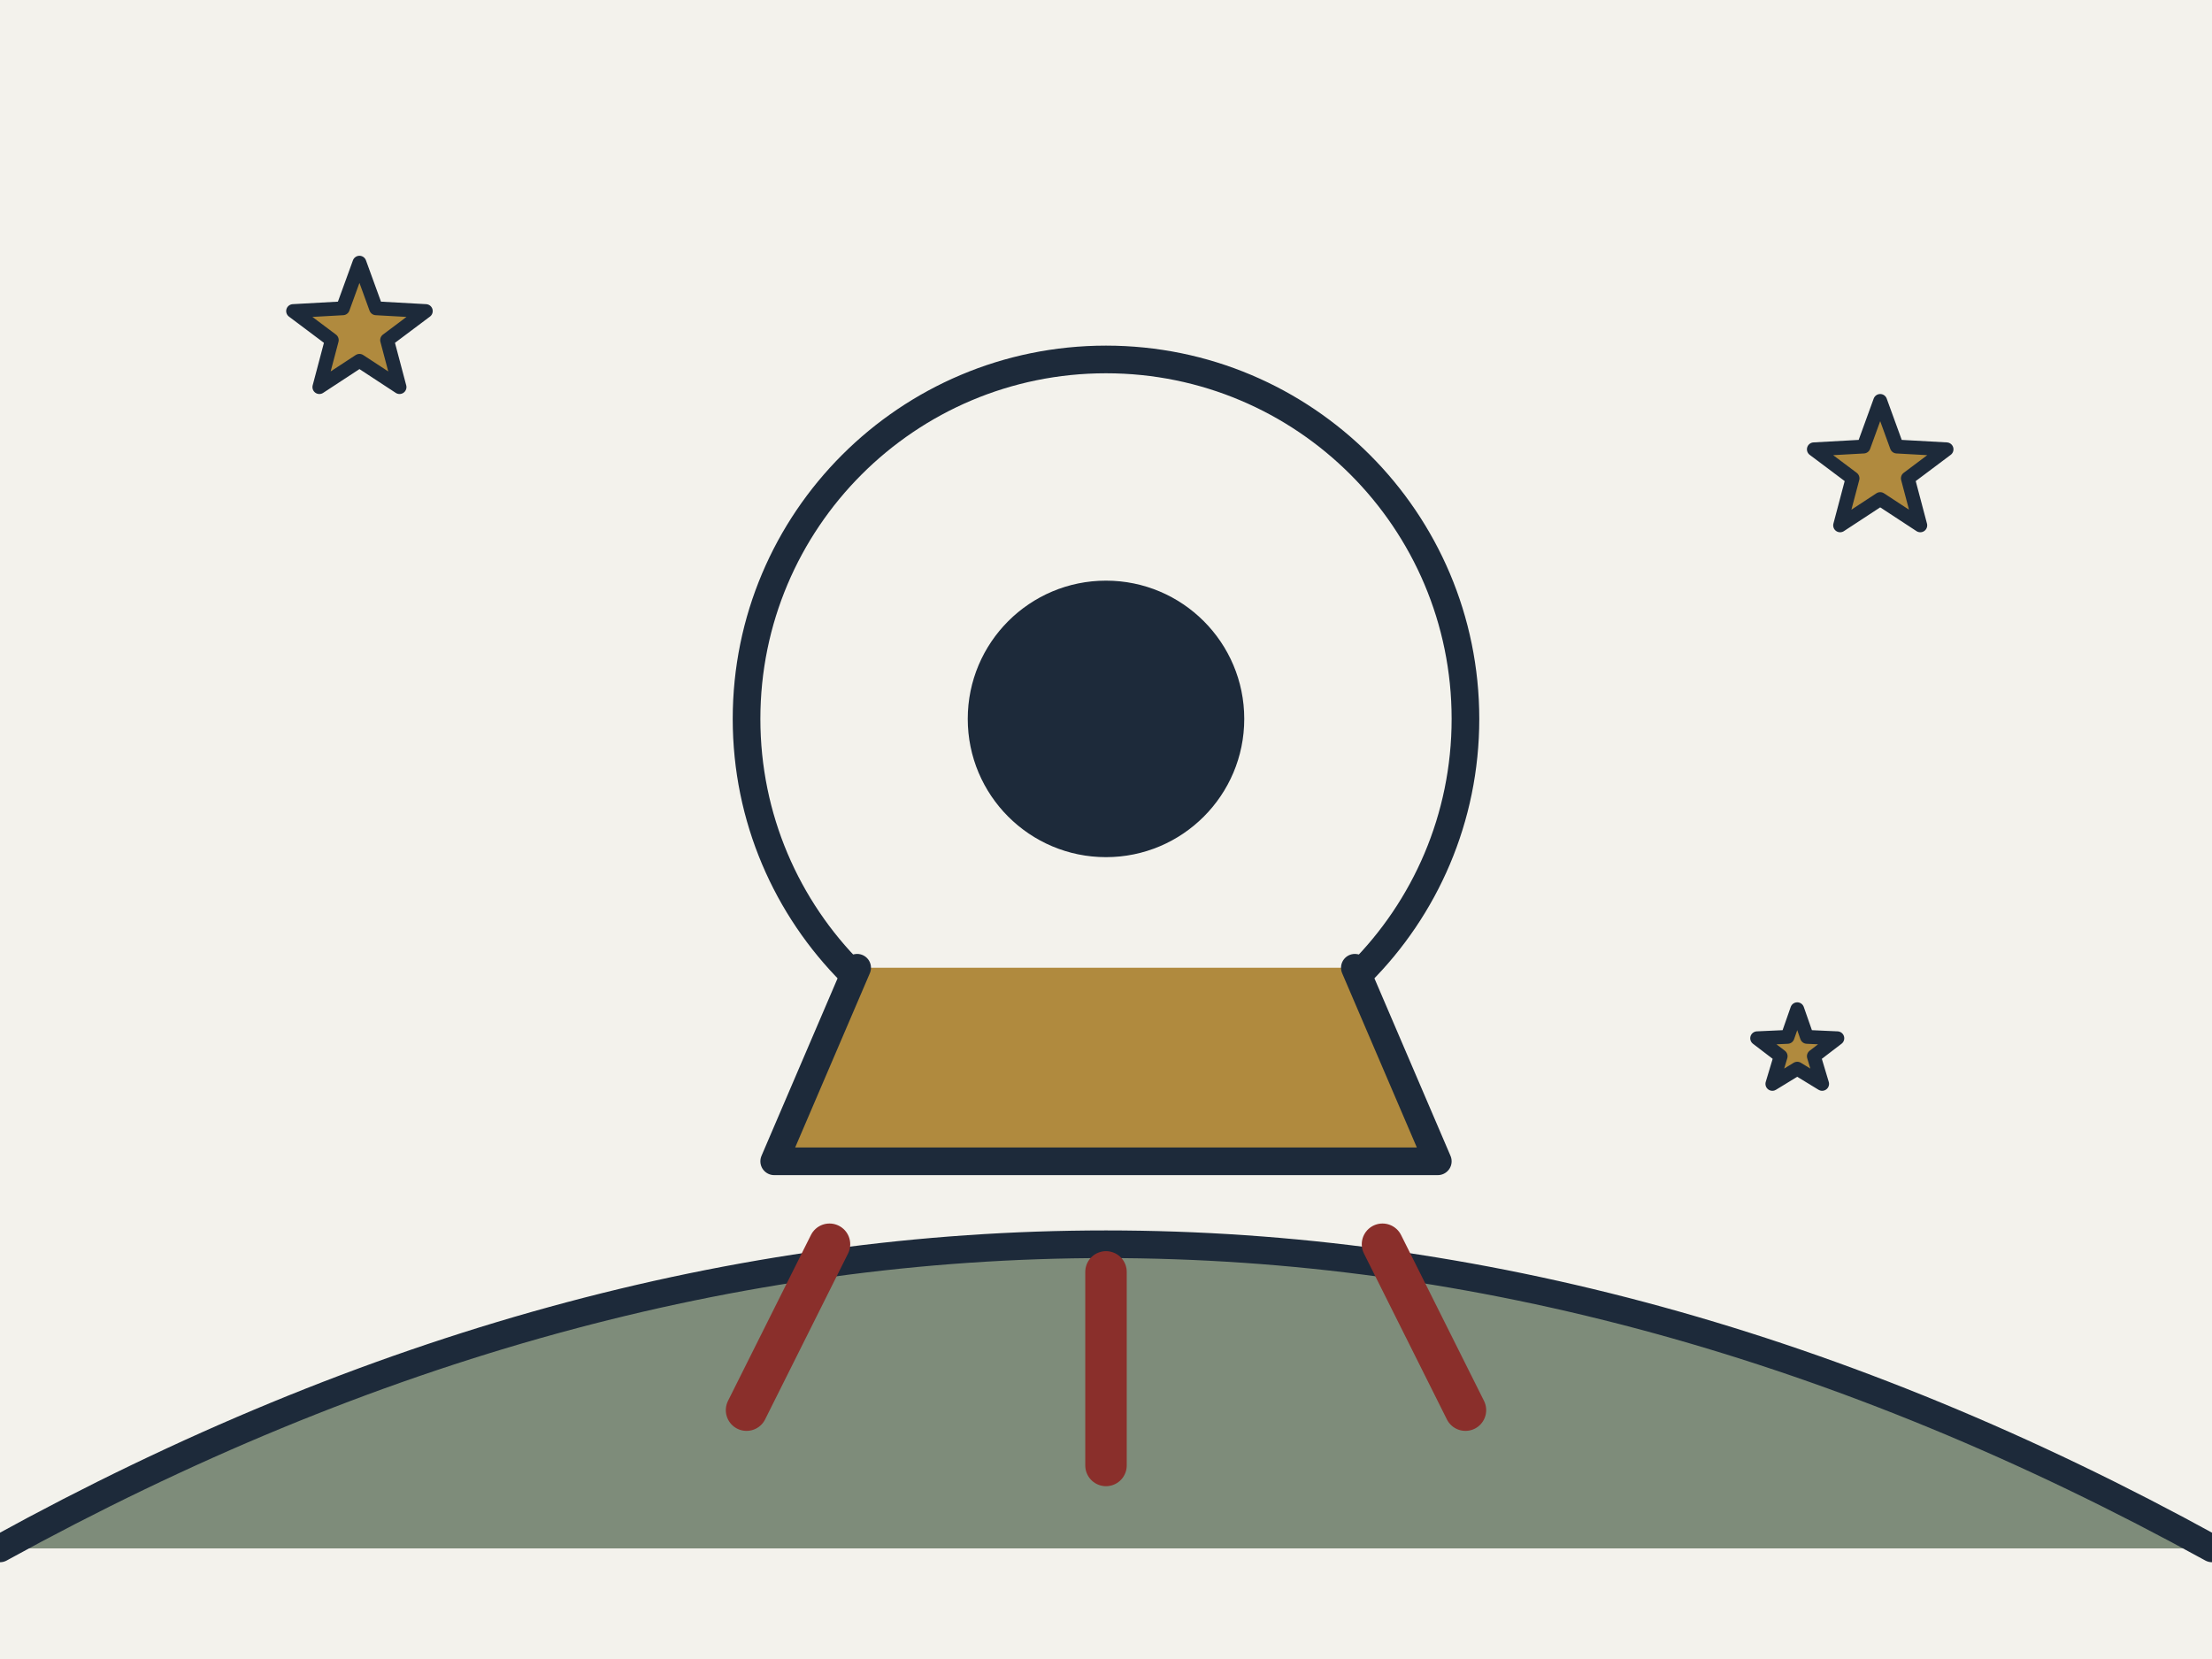
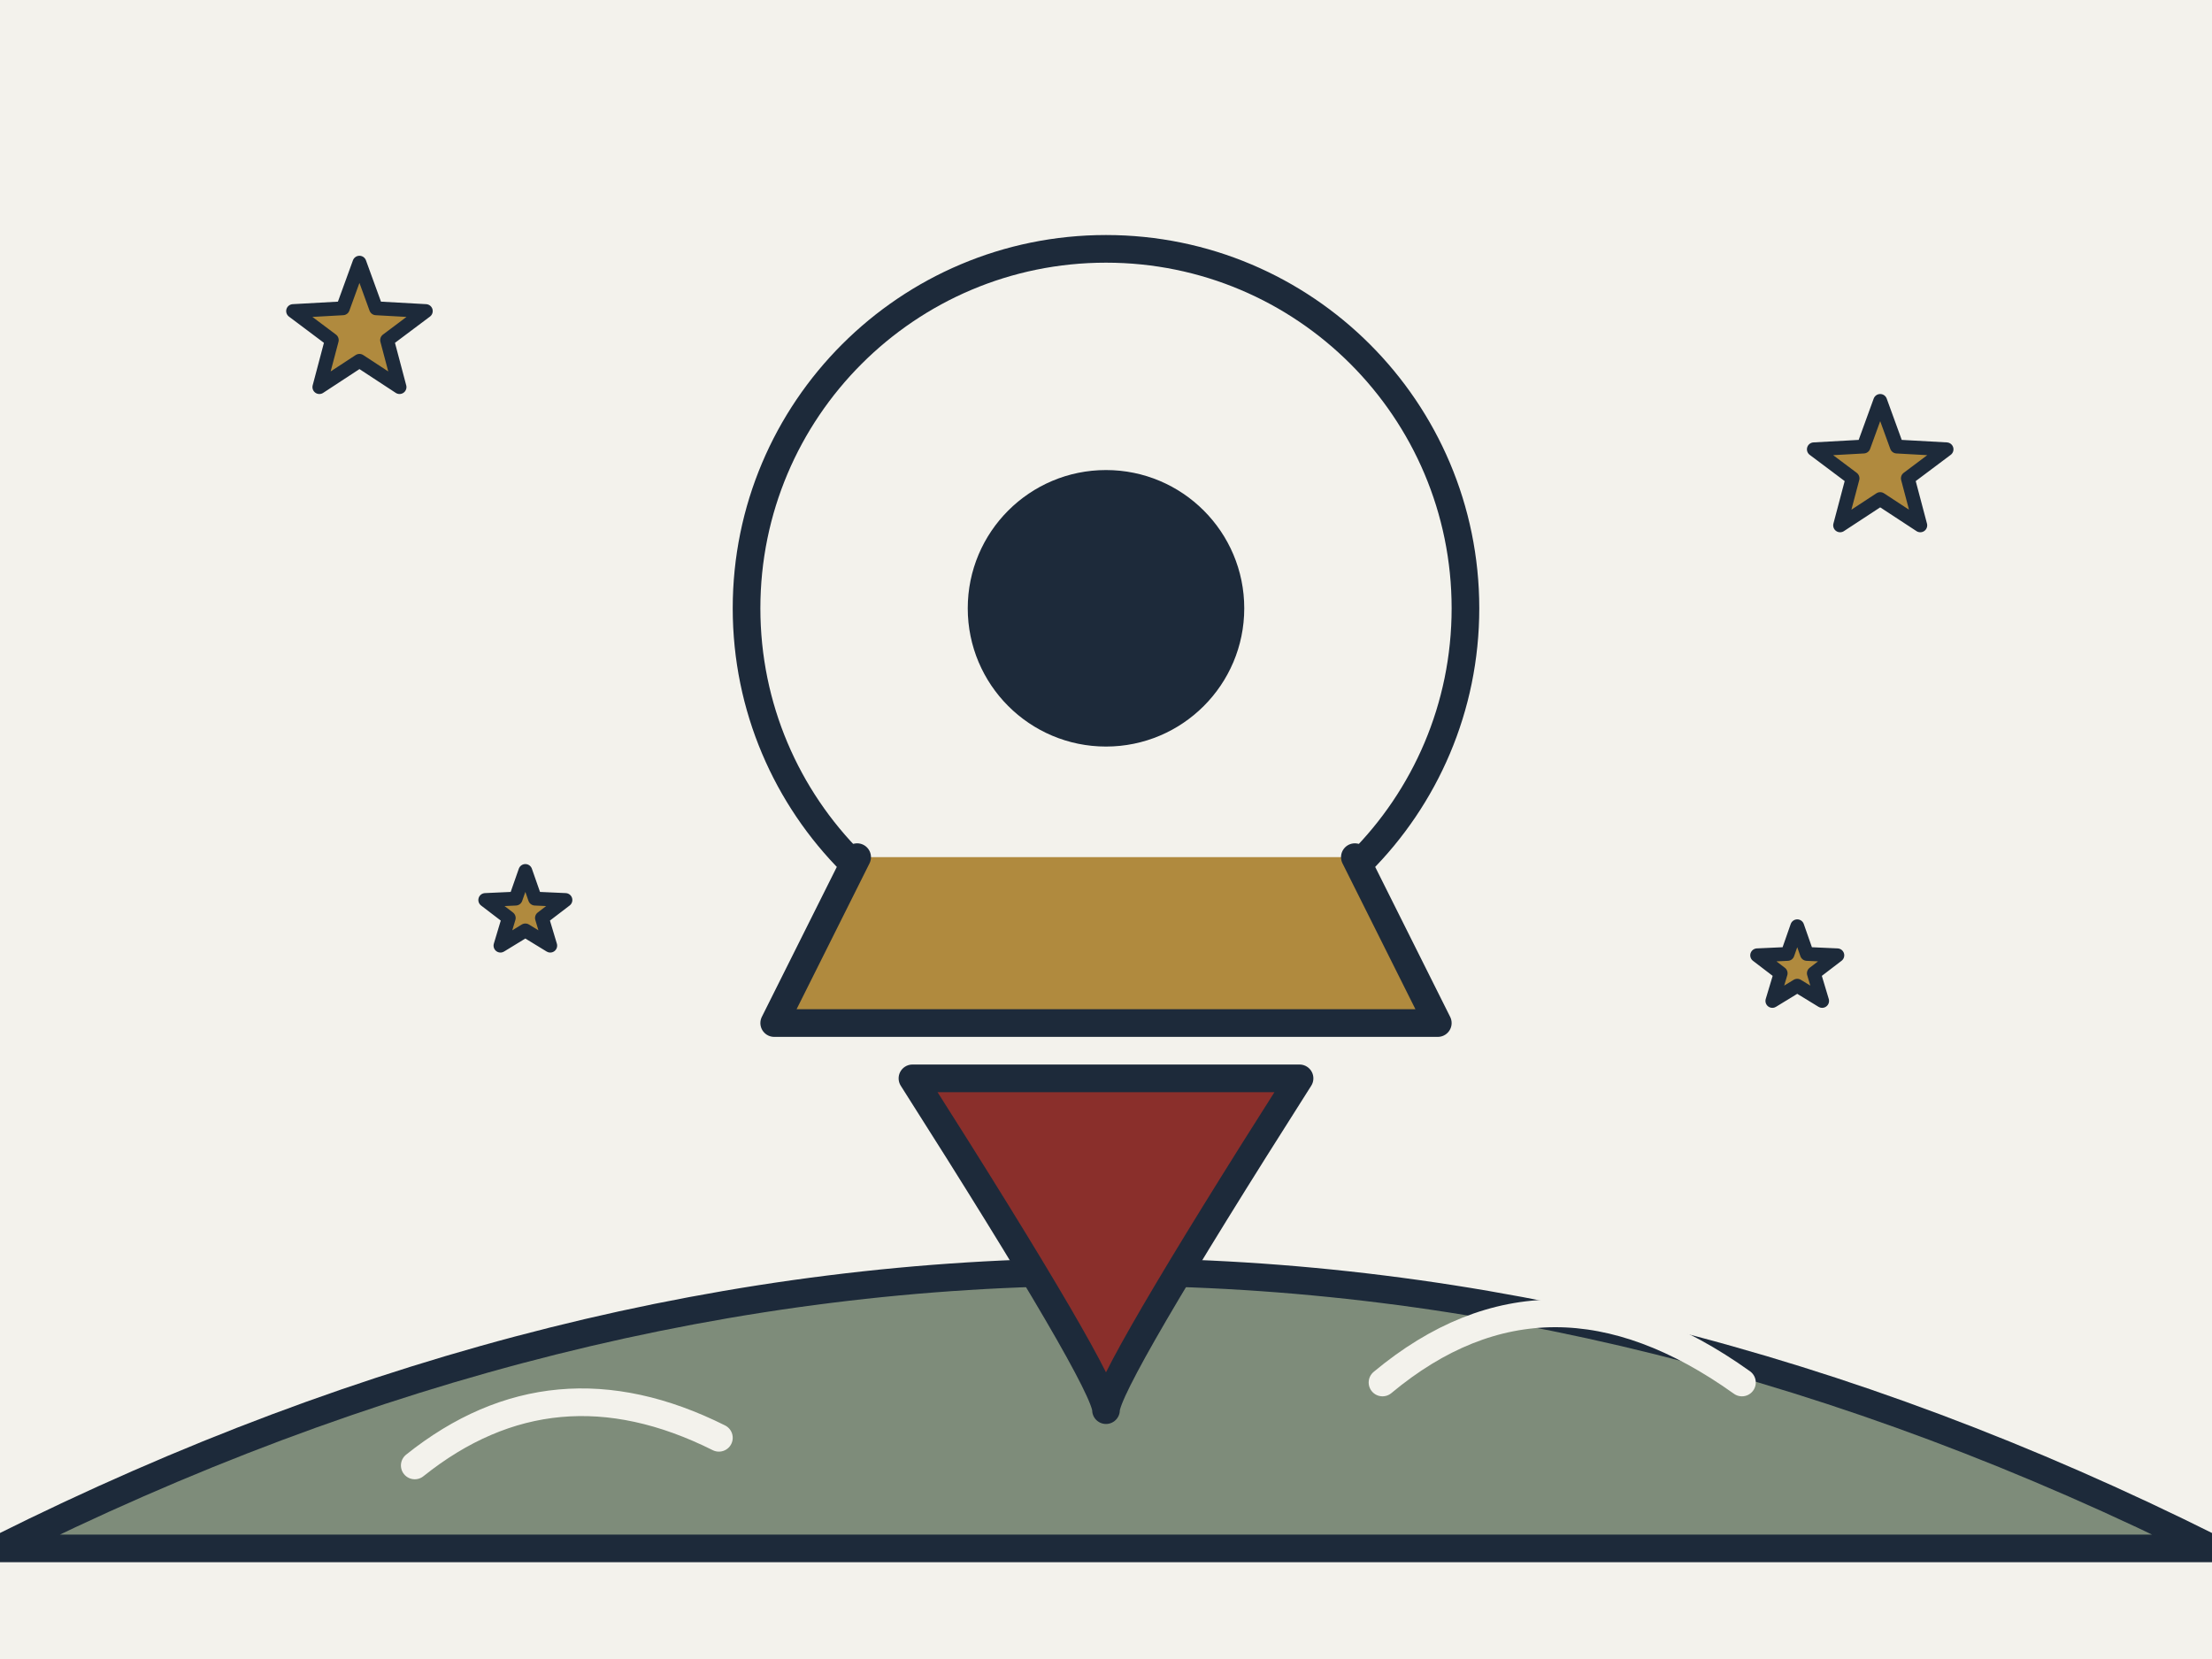
<svg xmlns="http://www.w3.org/2000/svg" viewBox="0 0 160 120" width="160" height="120">
  <rect width="160" height="120" fill="#f3f2ec" />
  <g fill="none" stroke="#1d2a3a" stroke-width="2" stroke-linejoin="round" stroke-linecap="round">
-     <path d="M0 112q80-44 160 0" fill="#7e8c7a" stroke-width="2" />
-     <circle cx="80" cy="52" r="26" fill="#f3f2ec" />
-     <circle cx="80" cy="52" r="9" fill="#1d2a3a" />
-     <path d="M62 70l-6 14h48l-6-14" fill="#b08a3e" />
-     <path d="M60 90l-6 12M80 92v14M100 90l6 12" stroke="#8a2f2b" stroke-width="3" />
+     <path d="M0 112q80-40 160 0z" fill="#7e8c7a" stroke-width="2" />
+     <path d="M30 106q10-8 22-2M100 100q12-10 26 0" stroke="#f3f2ec" stroke-width="2" />
+     <circle cx="80" cy="44" r="26" fill="#f3f2ec" />
+     <circle cx="80" cy="44" r="9" fill="#1d2a3a" />
+     <path d="M62 62l-6 12h48l-6-12" fill="#b08a3e" />
+     <path d="M66 78q14 22 14 24q0-2 14-24z" fill="#8a2f2b" />
    <path d="M26.0 19.0L27.2 22.3L30.8 22.5L28.0 24.6L28.9 28.0L26.0 26.1L23.1 28.0L24.0 24.6L21.2 22.5L24.8 22.3z" fill="#b08a3e" stroke-width="1" />
    <path d="M136.0 29.0L137.2 32.3L140.8 32.5L138.0 34.6L138.9 38.0L136.0 36.1L133.1 38.0L134.0 34.6L131.2 32.5L134.8 32.3z" fill="#b08a3e" stroke-width="1" />
-     <path d="M130.0 73.0L130.7 75.0L132.9 75.1L131.2 76.4L131.8 78.4L130.0 77.3L128.2 78.4L128.8 76.4L127.1 75.1L129.3 75.0z" fill="#b08a3e" stroke-width="1" />
+     <path d="M130.0 67.0L130.7 69.0L132.9 69.1L131.2 70.4L131.8 72.4L130.0 71.3L128.2 72.4L128.8 70.4L127.1 69.1L129.3 69.0z" fill="#b08a3e" stroke-width="1" />
+     <path d="M38.0 63.0L38.7 65.0L40.9 65.1L39.2 66.4L39.8 68.4L38.0 67.3L36.2 68.4L36.8 66.4L35.1 65.1L37.3 65.0z" fill="#b08a3e" stroke-width="1" />
  </g>
</svg>
